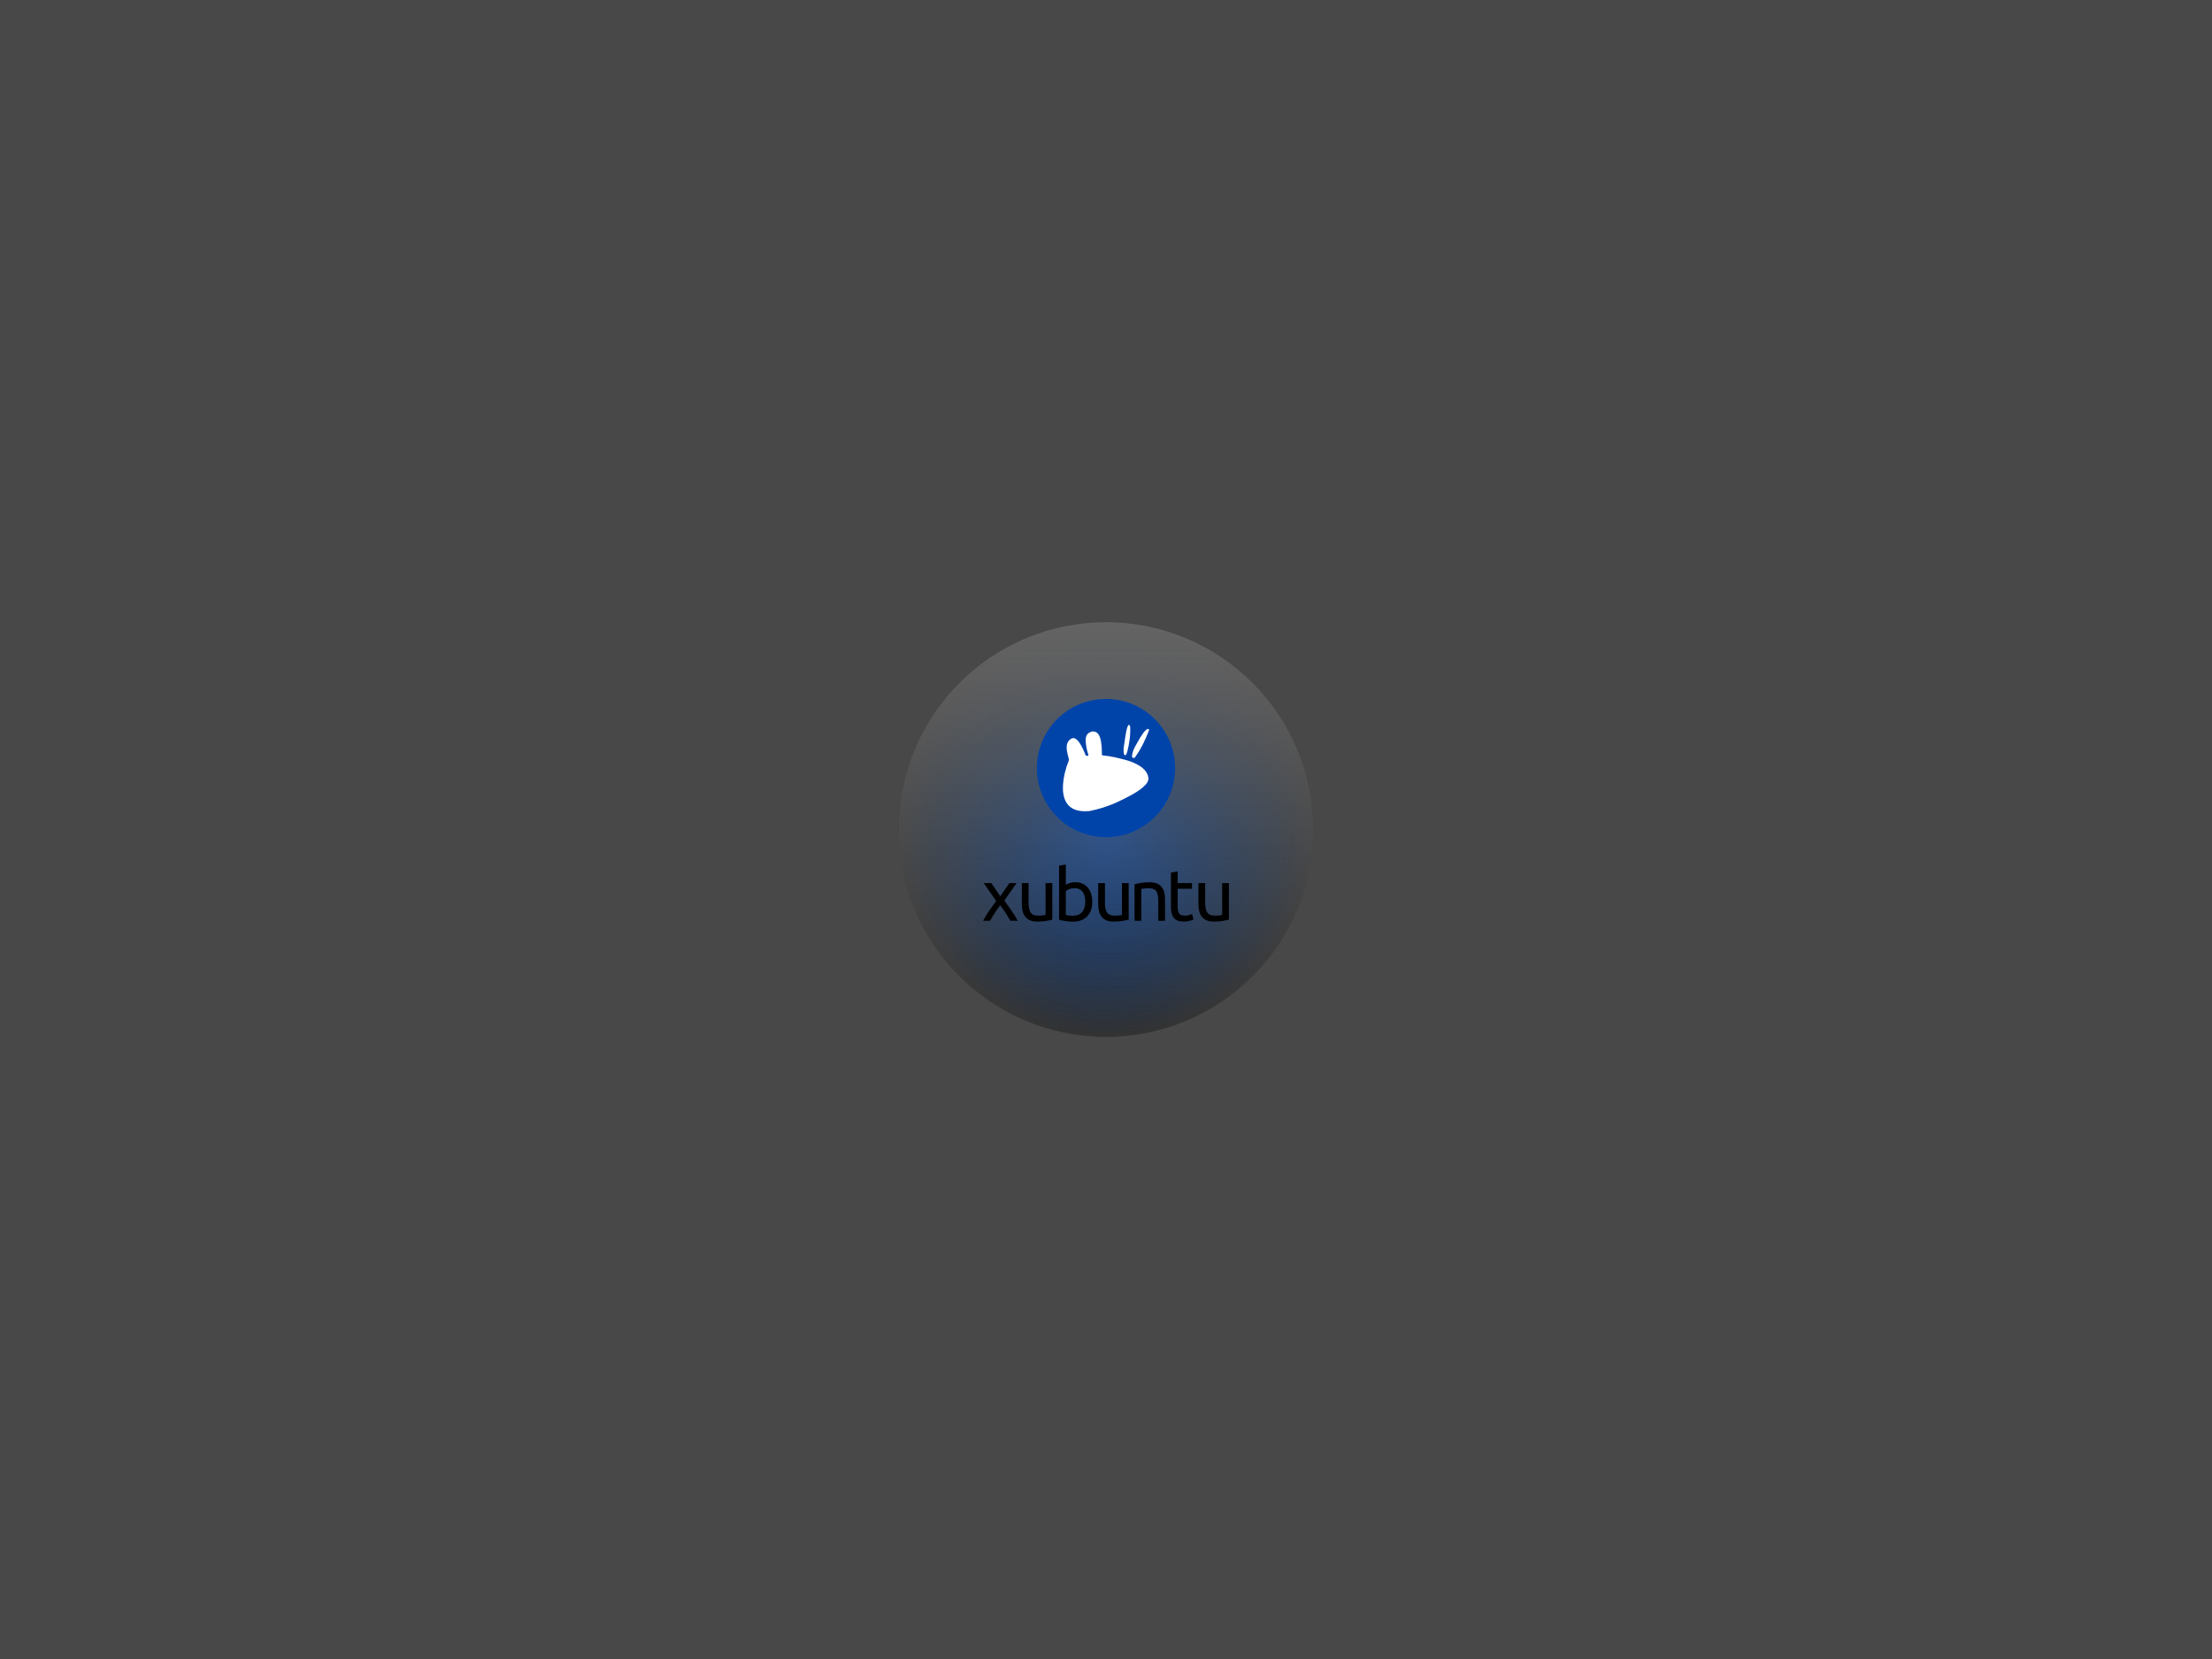
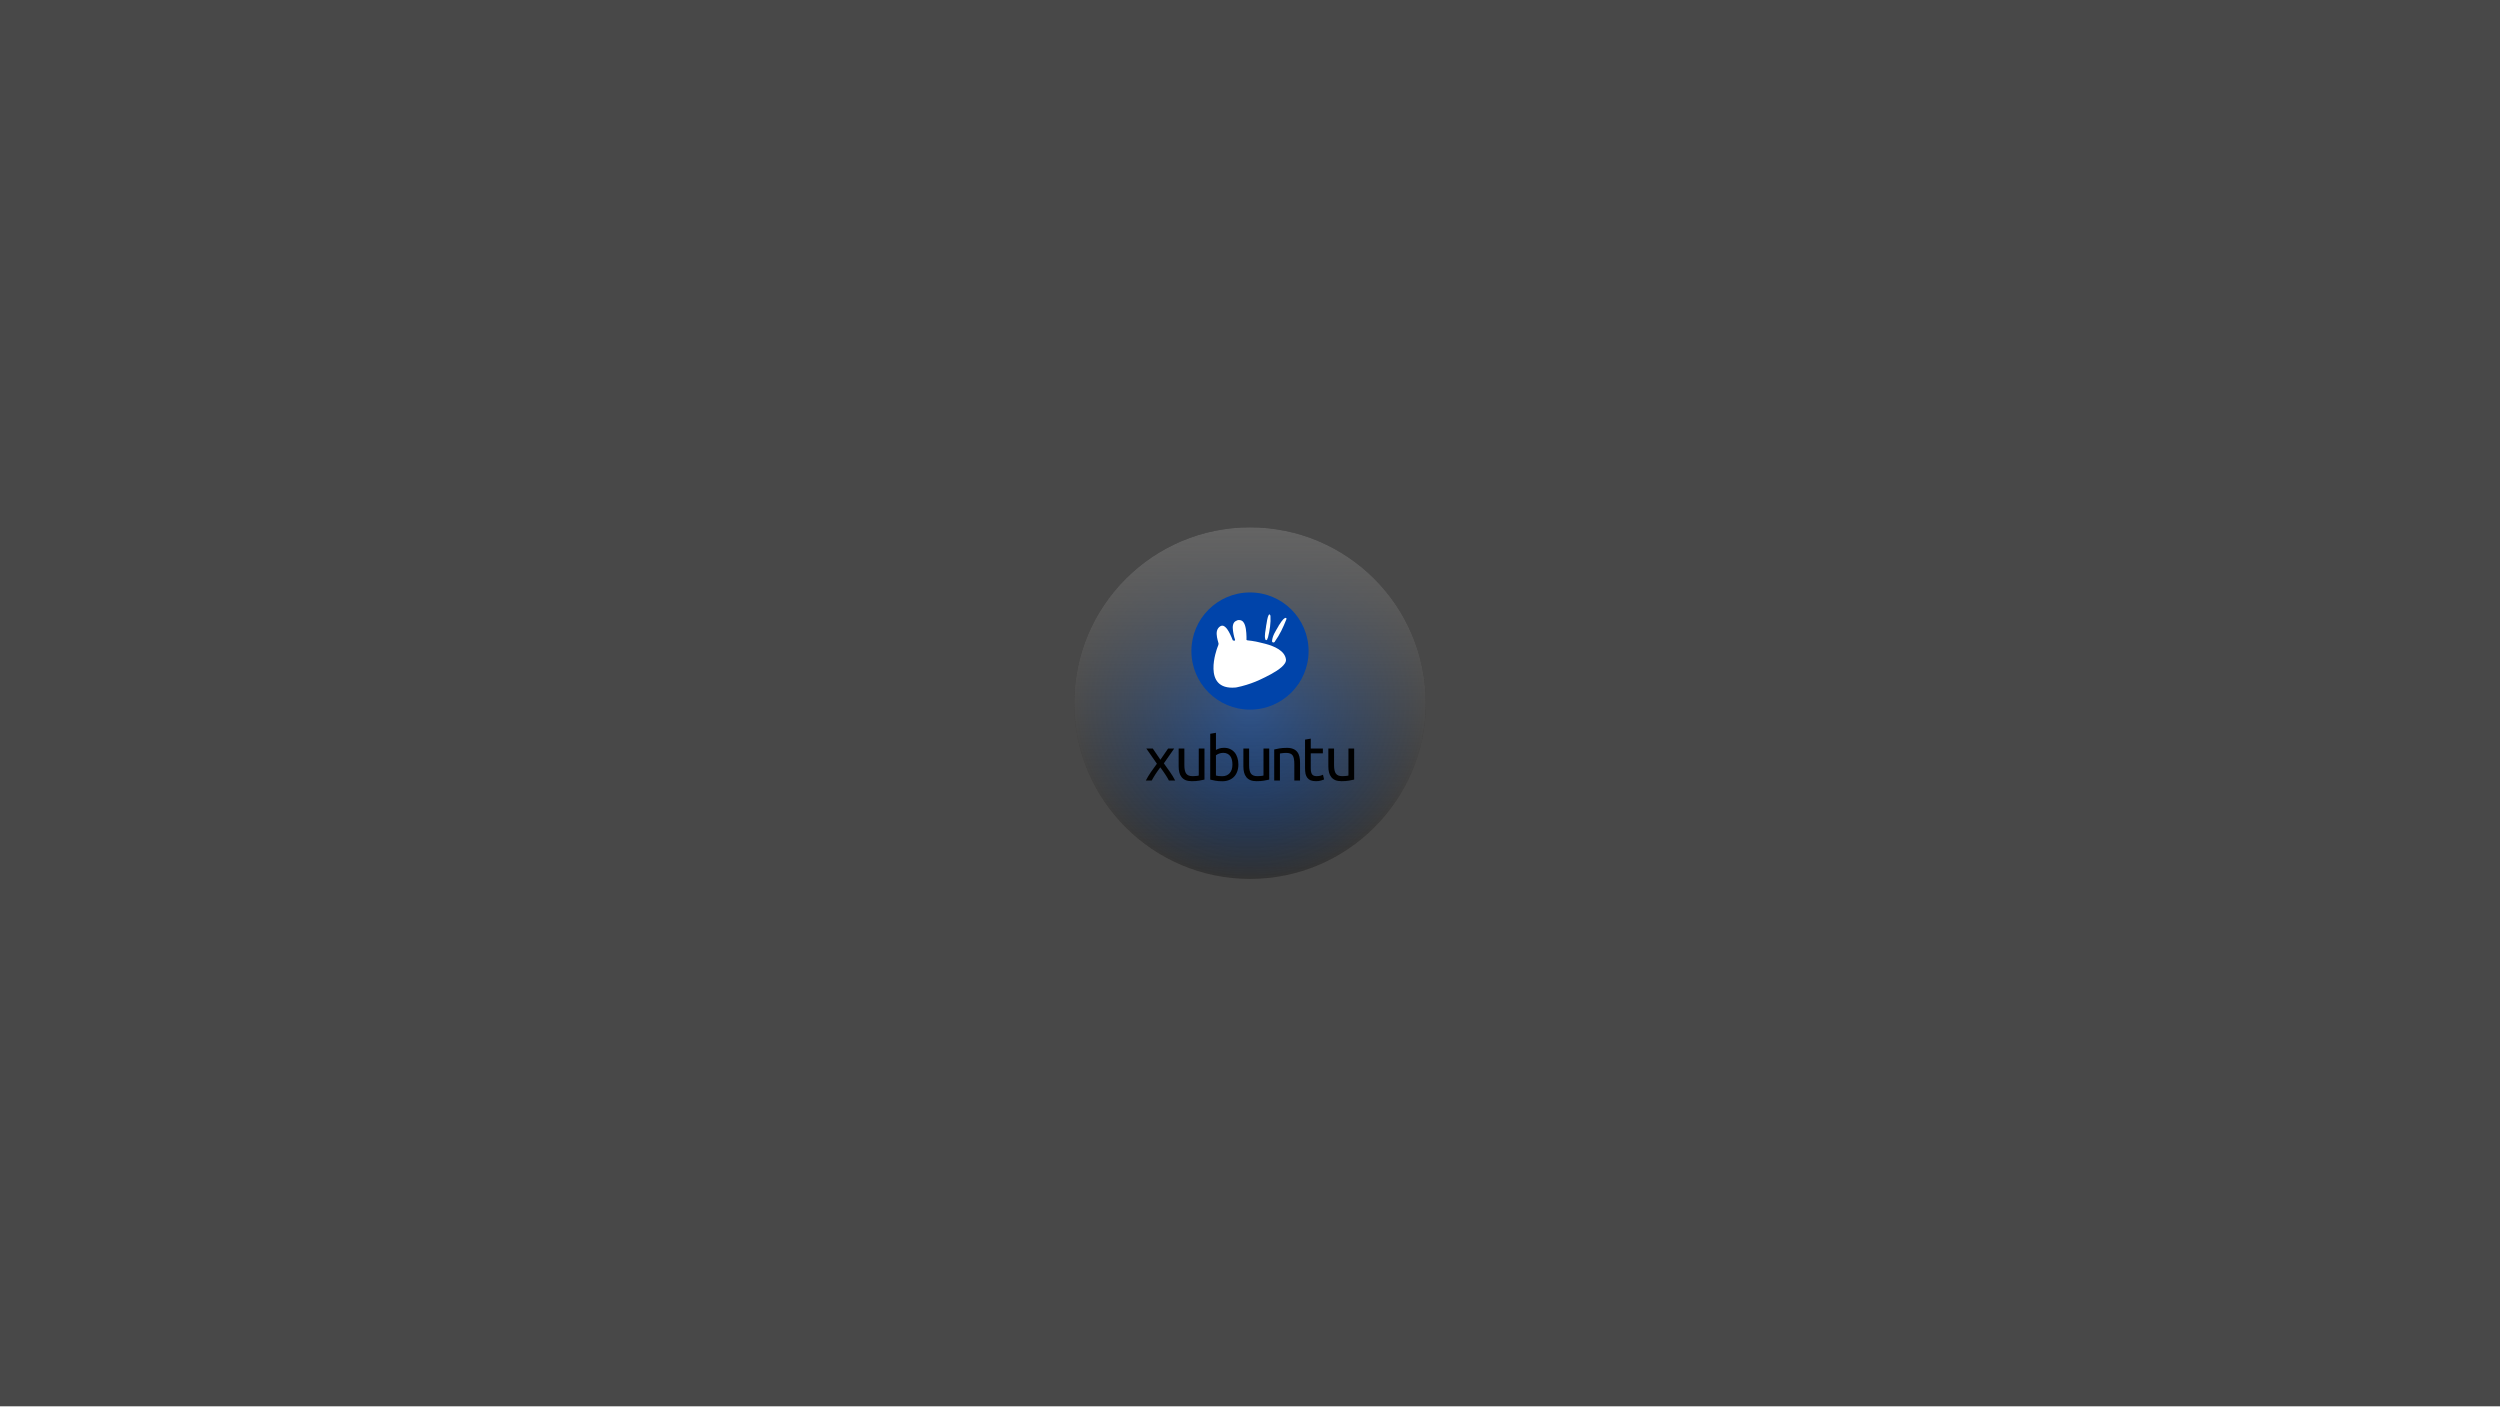
- <svg xmlns="http://www.w3.org/2000/svg" xmlns:ns1="http://www.openswatchbook.org/uri/2009/osb" xmlns:xlink="http://www.w3.org/1999/xlink" id="svg3004" version="1.1" width="640" height="480" xml:space="preserve">
+ <svg xmlns="http://www.w3.org/2000/svg" xmlns:ns1="http://www.openswatchbook.org/uri/2009/osb" xmlns:xlink="http://www.w3.org/1999/xlink" id="svg3004" version="1.1" width="1280" height="720" xml:space="preserve">
  <defs id="defs3008">
    <linearGradient id="linearGradient4226">
      <stop style="stop-color:#0044aa;stop-opacity:1;" offset="0" id="stop4228" />
      <stop style="stop-color:#0044aa;stop-opacity:0;" offset="1" id="stop4230" />
    </linearGradient>
    <linearGradient id="linearGradient4164">
      <stop style="stop-color:#a80030;stop-opacity:1;" offset="0" id="stop4166" />
      <stop style="stop-color:#a80030;stop-opacity:0;" offset="1" id="stop4168" />
    </linearGradient>
    <linearGradient id="linearGradient5303">
      <stop style="stop-color:#f26711;stop-opacity:1;" offset="0" id="stop5305" />
      <stop style="stop-color:#f26711;stop-opacity:0;" offset="1" id="stop5307" />
    </linearGradient>
    <linearGradient id="linearGradient5267">
      <stop style="stop-color:#666666;stop-opacity:1;" offset="0" id="stop5269" />
      <stop style="stop-color:#666666;stop-opacity:0;" offset="1" id="stop5271" />
    </linearGradient>
    <linearGradient id="linearGradient5251" ns1:paint="solid">
      <stop style="stop-color:#666666;stop-opacity:1;" offset="0" id="stop5253" />
    </linearGradient>
    <linearGradient xlink:href="#linearGradient5267" id="linearGradient5273" x1="-395.365" y1="-212.642" x2="4.763" y2="-212.642" gradientUnits="userSpaceOnUse" />
    <radialGradient xlink:href="#linearGradient5303" id="radialGradient5325" cx="-163.148" cy="-366.263" fx="-163.148" fy="-366.263" r="144.094" gradientTransform="matrix(1,0,0,0.9338842,0,-24.21576)" gradientUnits="userSpaceOnUse" />
    <radialGradient xlink:href="#linearGradient4164" id="radialGradient4170" cx="1447.778" cy="-272.917" fx="1447.778" fy="-272.917" r="223.333" gradientTransform="matrix(1,0,0,0.9751244,0,-6.788974)" gradientUnits="userSpaceOnUse" />
    <radialGradient xlink:href="#linearGradient4164-9" id="radialGradient4170-9" cx="1447.778" cy="-272.917" fx="1447.778" fy="-272.917" r="223.333" gradientTransform="matrix(1,0,0,0.9751244,0,-6.788974)" gradientUnits="userSpaceOnUse" />
    <linearGradient id="linearGradient4164-9">
      <stop style="stop-color:#a80030;stop-opacity:1;" offset="0" id="stop4166-0" />
      <stop style="stop-color:#a80030;stop-opacity:0;" offset="1" id="stop4168-2" />
    </linearGradient>
    <radialGradient r="223.333" fy="-272.917" fx="1447.778" cy="-272.917" cx="1447.778" gradientTransform="matrix(1,0,0,0.9751244,0,-6.788974)" gradientUnits="userSpaceOnUse" id="radialGradient4206" xlink:href="#linearGradient4164-9" />
    <radialGradient xlink:href="#linearGradient4164" id="radialGradient14319" gradientUnits="userSpaceOnUse" gradientTransform="matrix(1,0,0,0.9751244,0,-6.788974)" cx="1447.778" cy="-272.917" fx="1447.778" fy="-272.917" r="223.333" />
    <linearGradient xlink:href="#linearGradient5267" id="linearGradient14321" gradientUnits="userSpaceOnUse" x1="-395.365" y1="-212.642" x2="4.763" y2="-212.642" />
    <linearGradient xlink:href="#linearGradient5267" id="linearGradient14345" gradientUnits="userSpaceOnUse" x1="-395.365" y1="-212.642" x2="4.763" y2="-212.642" />
    <radialGradient xlink:href="#linearGradient4164" id="radialGradient14347" gradientUnits="userSpaceOnUse" gradientTransform="matrix(1,0,0,0.9751244,0,-6.788974)" cx="1447.778" cy="-272.917" fx="1447.778" fy="-272.917" r="223.333" />
    <radialGradient xlink:href="#linearGradient4164" id="radialGradient14931" gradientUnits="userSpaceOnUse" gradientTransform="matrix(1,0,0,0.9751244,0,-6.788974)" cx="1447.778" cy="-272.917" fx="1447.778" fy="-272.917" r="223.333" />
    <linearGradient xlink:href="#linearGradient5267" id="linearGradient14933" gradientUnits="userSpaceOnUse" x1="-395.365" y1="-212.642" x2="4.763" y2="-212.642" />
    <radialGradient xlink:href="#linearGradient4164" id="radialGradient14961" gradientUnits="userSpaceOnUse" gradientTransform="matrix(1,0,0,0.9751244,0,-6.788974)" cx="1447.778" cy="-272.917" fx="1447.778" fy="-272.917" r="223.333" />
    <linearGradient xlink:href="#linearGradient5267" id="linearGradient14963" gradientUnits="userSpaceOnUse" x1="-395.365" y1="-212.642" x2="4.763" y2="-212.642" />
    <linearGradient xlink:href="#linearGradient5267" id="linearGradient14991" gradientUnits="userSpaceOnUse" x1="-395.365" y1="-212.642" x2="4.763" y2="-212.642" />
    <linearGradient xlink:href="#linearGradient5267" id="linearGradient15015" gradientUnits="userSpaceOnUse" x1="-395.365" y1="-212.642" x2="4.763" y2="-212.642" />
    <linearGradient xlink:href="#linearGradient5267" id="linearGradient3725" gradientUnits="userSpaceOnUse" x1="-395.365" y1="-212.642" x2="4.763" y2="-212.642" />
    <radialGradient r="125.556" fy="-292.917" fx="-318.889" cy="-292.917" cx="-318.889" gradientTransform="matrix(1,0,0,1.061947,0,18.14526)" gradientUnits="userSpaceOnUse" id="radialGradient3812" xlink:href="#linearGradient3787-8" />
    <linearGradient id="linearGradient3787-8">
      <stop style="stop-color:#000000;stop-opacity:1;" offset="0" id="stop3789-9" />
      <stop style="stop-color:#000000;stop-opacity:0;" offset="1" id="stop3791-4" />
    </linearGradient>
    <radialGradient r="125.556" fy="-292.917" fx="-318.889" cy="-292.917" cx="-318.889" gradientTransform="matrix(1,0,0,1.061947,0,18.14526)" gradientUnits="userSpaceOnUse" id="radialGradient6789" xlink:href="#linearGradient3787-8" />
    <radialGradient xlink:href="#linearGradient4226" id="radialGradient4232" cx="1447.778" cy="-272.917" fx="1447.778" fy="-272.917" r="223.333" gradientTransform="matrix(1,0,0,0.9751244,0,-6.788974)" gradientUnits="userSpaceOnUse" />
    <radialGradient xlink:href="#linearGradient3787-8" id="radialGradient3090" gradientUnits="userSpaceOnUse" gradientTransform="matrix(1,0,0,1.061947,0,18.14526)" cx="-318.889" cy="-292.917" fx="-318.889" fy="-292.917" r="125.556" />
    <radialGradient xlink:href="#linearGradient4226" id="radialGradient3092" gradientUnits="userSpaceOnUse" gradientTransform="matrix(1,0,0,0.9751244,0,-6.788974)" cx="1447.778" cy="-272.917" fx="1447.778" fy="-272.917" r="223.333" />
    <linearGradient xlink:href="#linearGradient5267" id="linearGradient3094" gradientUnits="userSpaceOnUse" x1="-395.365" y1="-212.642" x2="4.763" y2="-212.642" />
    <radialGradient xlink:href="#linearGradient3787-8-0" id="radialGradient4061" gradientUnits="userSpaceOnUse" gradientTransform="matrix(1,0,0,1.061947,0,18.14526)" cx="-318.889" cy="-292.917" fx="-318.889" fy="-292.917" r="125.556" />
    <linearGradient id="linearGradient3787-8-0">
      <stop style="stop-color:#000000;stop-opacity:1;" offset="0" id="stop3789-9-2" />
      <stop style="stop-color:#000000;stop-opacity:0;" offset="1" id="stop3791-4-8" />
    </linearGradient>
    <radialGradient xlink:href="#linearGradient4226-1" id="radialGradient4063" gradientUnits="userSpaceOnUse" gradientTransform="matrix(1,0,0,0.9751244,0,-6.788974)" cx="1447.778" cy="-272.917" fx="1447.778" fy="-272.917" r="223.333" />
    <linearGradient id="linearGradient4226-1">
      <stop style="stop-color:#0044aa;stop-opacity:1;" offset="0" id="stop4228-8" />
      <stop style="stop-color:#0044aa;stop-opacity:0;" offset="1" id="stop4230-8" />
    </linearGradient>
    <linearGradient xlink:href="#linearGradient5267-5" id="linearGradient4065" gradientUnits="userSpaceOnUse" x1="-395.365" y1="-212.642" x2="4.763" y2="-212.642" />
    <linearGradient id="linearGradient5267-5">
      <stop style="stop-color:#666666;stop-opacity:1;" offset="0" id="stop5269-7" />
      <stop style="stop-color:#666666;stop-opacity:0;" offset="1" id="stop5271-3" />
    </linearGradient>
    <radialGradient xlink:href="#linearGradient3787-8-0-6" id="radialGradient4061-0" gradientUnits="userSpaceOnUse" gradientTransform="matrix(1,0,0,1.061947,0,18.14526)" cx="-318.889" cy="-292.917" fx="-318.889" fy="-292.917" r="125.556" />
    <linearGradient id="linearGradient3787-8-0-6">
      <stop style="stop-color:#000000;stop-opacity:1;" offset="0" id="stop3789-9-2-6" />
      <stop style="stop-color:#000000;stop-opacity:0;" offset="1" id="stop3791-4-8-9" />
    </linearGradient>
    <radialGradient xlink:href="#linearGradient3978" id="radialGradient3984" cx="1447.778" cy="-272.917" fx="1447.778" fy="-272.917" r="223.333" gradientTransform="matrix(1,0,0,0.9751244,0,-6.788974)" gradientUnits="userSpaceOnUse" />
    <linearGradient id="linearGradient3978">
      <stop style="stop-color:#0044aa;stop-opacity:1;" offset="0" id="stop3980" />
      <stop style="stop-color:#0044aa;stop-opacity:0;" offset="1" id="stop3982" />
    </linearGradient>
    <linearGradient xlink:href="#linearGradient5267-5-4" id="linearGradient3185" gradientUnits="userSpaceOnUse" x1="-395.365" y1="-212.642" x2="4.763" y2="-212.642" />
    <linearGradient id="linearGradient5267-5-4">
      <stop style="stop-color:#666666;stop-opacity:1;" offset="0" id="stop5269-7-6" />
      <stop style="stop-color:#666666;stop-opacity:0;" offset="1" id="stop5271-3-6" />
    </linearGradient>
    <radialGradient xlink:href="#linearGradient3787-8-0-4" id="radialGradient3870" gradientUnits="userSpaceOnUse" gradientTransform="matrix(1,0,0,1.061947,0,18.14526)" cx="-318.889" cy="-292.917" fx="-318.889" fy="-292.917" r="125.556" />
    <linearGradient id="linearGradient3787-8-0-4">
      <stop style="stop-color:#000000;stop-opacity:1;" offset="0" id="stop3789-9-2-1" />
      <stop style="stop-color:#000000;stop-opacity:0;" offset="1" id="stop3791-4-8-4" />
    </linearGradient>
    <radialGradient xlink:href="#linearGradient3978-23" id="radialGradient3868" gradientUnits="userSpaceOnUse" gradientTransform="matrix(1,0,0,0.9751244,0,-6.788974)" cx="1447.778" cy="-272.917" fx="1447.778" fy="-272.917" r="223.333" />
    <linearGradient id="linearGradient3978-23">
      <stop style="stop-color:#0044aa;stop-opacity:1;" offset="0" id="stop3980-7" />
      <stop style="stop-color:#0044aa;stop-opacity:0;" offset="1" id="stop3982-8" />
    </linearGradient>
    <linearGradient xlink:href="#linearGradient5267-5-7" id="linearGradient3866" gradientUnits="userSpaceOnUse" x1="-395.365" y1="-212.642" x2="4.763" y2="-212.642" />
    <linearGradient id="linearGradient5267-5-7">
      <stop style="stop-color:#646464;stop-opacity:1;" offset="0" id="stop5269-7-69" />
      <stop style="stop-color:#666666;stop-opacity:0;" offset="1" id="stop5271-3-1" />
    </linearGradient>
  </defs>
-   <g id="g3012" transform="matrix(1.25,0,0,-1.25,0,480)">
-     <rect style="fill:#484848;fill-opacity:1;stroke:none" id="rect3036" width="512" height="384" x="0" y="-384" transform="scale(1,-1)" />
-     <g transform="matrix(0.4444444,0,0,0.4444444,208,371.0621)" id="g3872">
+   <g id="g3012" transform="matrix(1.25,0,0,-1.25,0,720)">
+     <rect style="fill:#484848;fill-opacity:1;stroke:none" id="rect3036" width="1024" height="576" x="0" y="-576" transform="scale(1,-1)" />
+     <g transform="matrix(0.6666666,0,0,0.6666666,440,556.5932)" id="g3872">
      <path transform="matrix(1.08777,0,0,-1.008,253.295,-743.2697)" d="m -34.286,-337.679 c 0,59.173 -44.452,107.143 -99.286,107.143 -54.834,0 -99.286,-47.969 -99.286,-107.143 0,-59.173 44.452,-107.143 99.286,-107.143 54.834,0 99.286,47.969 99.286,107.143 z" id="path3219" style="fill:#323232;fill-opacity:1;fill-rule:nonzero;stroke:none" />
      <path transform="matrix(0,0.860177,0.81,0,345.2625,-128.5889)" d="m -193.333,-292.917 c 0,73.638 -56.213,133.333 -125.556,133.333 -69.342,0 -125.556,-59.695 -125.556,-133.333 0,-73.638 56.213,-133.333 125.556,-133.333 69.342,0 125.556,59.695 125.556,133.333 z" id="path5277-0-7" style="opacity:0.75;fill:url(#radialGradient3870);fill-opacity:1;fill-rule:evenodd;stroke:none" />
      <path transform="matrix(0.4835821,0,0,-0.4959184,-592.1194,-538.2341)" d="m 1671.111,-272.917 c 0,120.275 -99.99,217.778 -223.333,217.778 -123.344,0 -223.333,-97.502 -223.333,-217.778 0,-120.275 99.99,-217.778 223.333,-217.778 123.344,0 223.333,97.502 223.333,217.778 z" id="path4162-0" style="fill:url(#radialGradient3868);fill-opacity:1;fill-rule:nonzero;stroke:none" />
      <path transform="matrix(0,-0.5398262,-0.5813513,0,-15.61974,-508.3183)" d="m 4.763,-212.642 c 0,102.6 -89.572,185.774 -200.064,185.774 -110.493,0 -200.064,-83.174 -200.064,-185.774 0,-102.6 89.572,-185.774 200.064,-185.774 110.493,0 200.064,83.174 200.064,185.774 z" id="path3806-2" style="fill:url(#linearGradient3866);fill-opacity:1;fill-rule:evenodd;stroke:none" />
      <g transform="translate(3.2675354e-6,0)" id="g4114">
        <g style="fill:#000000;fill-opacity:1;display:inline" id="g3200-0" transform="matrix(0.6066325,0,0,-0.6066316,-55.66105,-109.4181)">
          <path d="m 187.639,562.151 c -0.457,-0.913 -1.017,-1.931 -1.681,-3.052 -0.664,-1.121 -1.391,-2.263 -2.18,-3.425 -0.789,-1.204 -1.598,-2.387 -2.429,-3.55 -0.83,-1.162 -1.64,-2.263 -2.429,-3.301 -0.789,1.038 -1.598,2.159 -2.429,3.363 -0.83,1.163 -1.64,2.346 -2.429,3.55 -0.747,1.162 -1.453,2.304 -2.117,3.425 -0.664,1.121 -1.225,2.117 -1.681,2.989 l -5.978,0 c 1.453,-2.823 3.176,-5.688 5.169,-8.594 2.034,-2.948 4.048,-5.75 6.041,-8.407 l -10.711,-15.382 6.539,0 7.722,11.334 7.784,-11.334 6.165,0 -10.462,15.008 c 1.993,2.699 4.027,5.563 6.103,8.594 2.117,2.989 3.903,5.916 5.356,8.781 l -6.352,0" style="font-size:49.492px;font-style:normal;font-weight:normal;fill:#000000;fill-opacity:1;stroke:none;display:inline;font-family:ubuntubeta;-inkscape-font-specification:ubuntubeta" id="path2826-1" />
          <path d="m 223.677,561.216 c -1.329,0.332 -3.093,0.685 -5.293,1.059 -2.159,0.374 -4.671,0.56 -7.535,0.56 -2.491,0 -4.588,-0.353 -6.29,-1.059 -1.702,-0.747 -3.072,-1.785 -4.11,-3.114 -1.038,-1.329 -1.785,-2.885 -2.242,-4.671 -0.457,-1.827 -0.685,-3.84 -0.685,-6.041 l 0,-18.184 5.792,0 0,16.939 c -2e-5,3.944 0.623,6.767 1.868,8.469 1.246,1.702 3.342,2.553 6.29,2.553 0.623,10e-6 1.266,-0.021 1.931,-0.062 0.664,-0.042 1.287,-0.083 1.868,-0.125 0.581,-0.083 1.1,-0.145 1.557,-0.187 0.498,-0.083 0.851,-0.166 1.059,-0.249 l 0,-27.339 5.792,0 0,31.449" style="font-size:49.492px;font-style:normal;font-weight:normal;fill:#000000;fill-opacity:1;stroke:none;display:inline;font-family:ubuntubeta;-inkscape-font-specification:ubuntubeta" id="path2828-4" />
          <path d="m 235.298,531.2 c 0.706,-0.457 1.764,-0.934 3.176,-1.432 1.453,-0.498 3.114,-0.747 4.982,-0.747 2.325,3e-5 4.38,0.415 6.165,1.246 1.827,0.83 3.363,1.993 4.608,3.487 1.245,1.495 2.18,3.28 2.802,5.356 0.664,2.076 0.996,4.359 0.996,6.85 -2e-5,2.616 -0.394,4.982 -1.183,7.099 -0.747,2.076 -1.827,3.84 -3.238,5.293 -1.412,1.453 -3.114,2.574 -5.107,3.363 -1.993,0.789 -4.235,1.183 -6.726,1.183 -2.699,0 -5.086,-0.187 -7.162,-0.56 -2.076,-0.374 -3.778,-0.747 -5.107,-1.121 l 0,-46.395 5.792,-0.996 0,17.375 m 0,25.907 c 0.581,0.166 1.391,0.332 2.429,0.498 1.079,0.125 2.408,0.187 3.986,0.187 3.114,10e-6 5.605,-1.017 7.473,-3.052 1.868,-2.076 2.802,-5.003 2.802,-8.781 -2e-5,-1.661 -0.166,-3.218 -0.498,-4.671 -0.332,-1.453 -0.872,-2.699 -1.619,-3.737 -0.747,-1.079 -1.723,-1.91 -2.927,-2.491 -1.163,-0.623 -2.574,-0.934 -4.235,-0.934 -1.578,2e-5 -3.031,0.27 -4.359,0.81 -1.329,0.54 -2.346,1.1 -3.052,1.681 l 0,20.489" style="font-size:49.492px;font-style:normal;font-weight:normal;fill:#000000;fill-opacity:1;stroke:none;display:inline;font-family:ubuntubeta;-inkscape-font-specification:ubuntubeta" id="path2830-9" />
          <path d="m 289.247,561.216 c -1.329,0.332 -3.093,0.685 -5.293,1.059 -2.159,0.374 -4.671,0.56 -7.535,0.56 -2.491,0 -4.588,-0.353 -6.29,-1.059 -1.702,-0.747 -3.072,-1.785 -4.11,-3.114 -1.038,-1.329 -1.785,-2.885 -2.242,-4.671 -0.457,-1.827 -0.685,-3.84 -0.685,-6.041 l 0,-18.184 5.792,0 0,16.939 c -1e-5,3.944 0.623,6.767 1.868,8.469 1.246,1.702 3.342,2.553 6.29,2.553 0.623,10e-6 1.266,-0.021 1.931,-0.062 0.664,-0.042 1.287,-0.083 1.868,-0.125 0.581,-0.083 1.1,-0.145 1.557,-0.187 0.498,-0.083 0.851,-0.166 1.059,-0.249 l 0,-27.339 5.792,0 0,31.449" style="font-size:49.492px;font-style:normal;font-weight:normal;fill:#000000;fill-opacity:1;stroke:none;display:inline;font-family:ubuntubeta;-inkscape-font-specification:ubuntubeta" id="path2832-5" />
          <path d="m 294.31,530.701 c 1.329,-0.332 3.093,-0.685 5.293,-1.059 2.2,-0.374 4.733,-0.56 7.598,-0.56 2.574,4e-5 4.712,0.374 6.414,1.121 1.702,0.706 3.051,1.723 4.048,3.052 1.038,1.287 1.764,2.844 2.18,4.671 0.415,1.827 0.623,3.84 0.623,6.041 l 0,18.184 -5.792,0 0,-16.939 c -3e-5,-1.993 -0.145,-3.695 -0.436,-5.107 -0.249,-1.412 -0.685,-2.553 -1.308,-3.425 -0.623,-0.872 -1.453,-1.495 -2.491,-1.868 -1.038,-0.415 -2.325,-0.623 -3.861,-0.623 -0.623,3e-5 -1.266,0.021 -1.931,0.062 -0.664,0.042 -1.308,0.104 -1.931,0.187 -0.581,0.042 -1.121,0.104 -1.619,0.187 -0.457,0.083 -0.789,0.145 -0.996,0.187 l 0,27.339 -5.792,0 0,-31.449" style="font-size:49.492px;font-style:normal;font-weight:normal;fill:#000000;fill-opacity:1;stroke:none;display:inline;font-family:ubuntubeta;-inkscape-font-specification:ubuntubeta" id="path2834-8" />
          <path d="m 331.321,529.767 12.268,0 0,4.857 -12.268,0 0,14.946 c -2e-5,1.619 0.125,2.968 0.374,4.048 0.249,1.038 0.623,1.868 1.121,2.491 0.498,0.581 1.121,0.996 1.868,1.246 0.747,0.249 1.619,0.374 2.616,0.374 1.744,10e-6 3.135,-0.187 4.172,-0.56 1.079,-0.415 1.827,-0.706 2.242,-0.872 l 1.121,4.795 c -0.581,0.291 -1.598,0.644 -3.052,1.059 -1.453,0.457 -3.114,0.685 -4.982,0.685 -2.2,0 -4.027,-0.27 -5.48,-0.81 -1.412,-0.581 -2.553,-1.432 -3.425,-2.553 -0.872,-1.121 -1.495,-2.491 -1.868,-4.11 -0.332,-1.661 -0.498,-3.57 -0.498,-5.729 l 0,-28.896 5.792,-0.996 0,10.026" style="font-size:49.492px;font-style:normal;font-weight:normal;fill:#000000;fill-opacity:1;stroke:none;display:inline;font-family:ubuntubeta;-inkscape-font-specification:ubuntubeta" id="path2836-9" />
          <path d="m 375.287,561.216 c -1.329,0.332 -3.093,0.685 -5.293,1.059 -2.159,0.374 -4.671,0.56 -7.535,0.56 -2.491,0 -4.588,-0.353 -6.29,-1.059 -1.702,-0.747 -3.072,-1.785 -4.11,-3.114 -1.038,-1.329 -1.785,-2.885 -2.242,-4.671 -0.457,-1.827 -0.685,-3.84 -0.685,-6.041 l 0,-18.184 5.792,0 0,16.939 c -1e-5,3.944 0.623,6.767 1.868,8.469 1.246,1.702 3.342,2.553 6.29,2.553 0.623,10e-6 1.266,-0.021 1.931,-0.062 0.664,-0.042 1.287,-0.083 1.868,-0.125 0.581,-0.083 1.1,-0.145 1.557,-0.187 0.498,-0.083 0.851,-0.166 1.059,-0.249 l 0,-27.339 5.792,0 0,31.449" style="font-size:49.492px;font-style:normal;font-weight:normal;fill:#000000;fill-opacity:1;stroke:none;display:inline;font-family:ubuntubeta;-inkscape-font-specification:ubuntubeta" id="path2838-7" />
        </g>
        <g id="g4106">
          <path transform="matrix(2.70604,0,0,-2.70604,-591.7047,-541.4669)" d="m 271.875,-63.036 c 0,7.347 -5.956,13.304 -13.304,13.304 -7.347,0 -13.304,-5.956 -13.304,-13.304 0,-7.347 5.956,-13.304 13.304,-13.304 7.347,0 13.304,5.956 13.304,13.304 z" id="path3354-2" style="fill:#0044aa;fill-opacity:1;stroke:none" />
          <g transform="matrix(1.8,0,0,-1.8,-521.538,336.253)" id="g3372-0">
            <g id="g3368-4" transform="translate(0.4464286,-0.04464286)">
              <path d="m 355.844,380.406 c -0.07,0.04 -0.081,0.061 -0.062,0.031 -0.679,1.144 -0.697,2.653 -1,4 a 0.498,0.498 0 0 1 0,0.031 c -0.005,0.02 0.005,0.043 0,0.062 -0.147,1.446 -0.624,2.921 -0.281,4.312 a 0.498,0.498 0 0 1 0.031,0.094 c 0.003,0.01 -0.003,0.021 0,0.031 0.005,0.008 -0.005,0.024 0,0.031 0.006,0.009 0.025,-0.008 0.031,0 0.073,0.101 0.162,0.176 0.219,0.188 0.04,0.008 0.11,0.004 0.25,-0.094 0.151,-0.105 0.237,-0.316 0.281,-0.594 a 0.498,0.498 0 0 1 0.062,-0.094 0.498,0.498 0 0 1 0,-0.031 0.498,0.498 0 0 1 0.031,-0.094 0.498,0.498 0 0 1 0.031,-0.031 c 0.598,-2.387 1.003,-4.892 0.844,-7.344 -0.02,-0.122 -0.043,-0.207 -0.156,-0.344 -0.075,-0.091 -0.137,-0.143 -0.156,-0.156 -0.019,-0.013 0.007,-0.004 -0.062,0 a 0.498,0.498 0 0 1 -0.031,0 c -0.026,0.003 -0.016,-6.1e-4 -0.031,0 z" id="path3366-3" style="fill:#ffffff;fill-opacity:1;stroke:none" />
              <path transform="translate(-0.4910714,-0.2678571)" d="m 361.844,381.844 c -1.036,0.504 -1.567,1.705 -2.281,2.688 a 0.467,0.467 0 0 1 -0.031,0.094 0.467,0.467 0 0 1 -0.031,0.062 c -0.906,1.605 -2.061,3.207 -2.188,5.062 -7.1e-4,0.011 6.5e-4,0.021 0,0.031 0.014,0.28 0.174,0.432 0.344,0.469 0.167,0.036 0.474,-0.059 0.594,-0.25 a 0.467,0.467 0 0 1 0.031,-0.031 0.467,0.467 0 0 1 0,-0.031 0.467,0.467 0 0 1 0,-0.031 c 1.646,-2.262 2.884,-4.925 3.906,-7.531 a 0.467,0.467 0 0 1 0,-0.031 c 0.071,-0.171 0.094,-0.215 0.031,-0.344 -0.018,-0.038 -0.212,-0.169 -0.312,-0.156 -0.016,0.007 -0.046,-0.008 -0.062,0 z" id="path3364-7" style="fill:#ffffff;fill-opacity:1;stroke:none" />
            </g>
            <path style="fill:#ffffff;fill-opacity:1;stroke:none" d="m 345.67,382.277 c -0.167,0.031 -0.416,0.181 -0.594,0.25 -0.628,0.238 -0.975,0.777 -1.125,1.406 -0.153,0.644 -0.102,1.361 0,2.094 0.102,0.731 0.248,1.486 0.406,2.062 0.136,0.498 0.234,0.741 0.281,0.906 l 0,0.125 c 0,0.054 -0.026,0.05 -0.062,0.094 -0.02,0.011 0.02,0.062 0,0.062 -0.045,0.035 -0.1,0.062 -0.156,0.062 -0.111,0.007 -0.198,-0.033 -0.312,-0.062 -0.078,-0.018 -0.18,-0.081 -0.156,-0.062 -0.036,-0.022 -0.101,-0.024 -0.125,-0.062 0,0.015 0.022,0.014 0,-0.031 -0.025,-0.047 -0.054,-0.166 -0.094,-0.25 -0.089,-0.189 -0.159,-0.409 -0.281,-0.688 -0.244,-0.555 -0.558,-1.236 -0.906,-1.875 -0.35,-0.641 -0.762,-1.224 -1.219,-1.625 -0.228,-0.201 -0.51,-0.402 -0.781,-0.469 -0.262,-0.066 -0.573,-0.01 -0.844,0.125 -0.7,0.388 -1.096,1.024 -1.25,1.688 -0.155,0.673 -0.082,1.449 0.031,2.125 0.115,0.675 0.292,1.231 0.406,1.688 0.049,0.193 0.109,0.372 0.125,0.469 0,0.096 -0.039,0.345 -0.062,0.438 -0.118,0.409 -0.406,1.094 -0.406,1.094 0,0 -5.453,14.483 6.25,13.469 0.096,-0.007 0.315,-0.062 0.406,-0.062 2.298,-0.463 4.473,-1.158 6.406,-1.938 0.38,-0.182 0.878,-0.363 1.438,-0.625 1.119,-0.524 2.525,-1.196 3.875,-1.938 1.351,-0.742 2.605,-1.533 3.562,-2.375 0.96,-0.843 1.66,-1.767 1.531,-2.688 -0.204,-1.483 -1.189,-2.586 -2.5,-3.438 -1.316,-0.855 -2.957,-1.445 -4.594,-1.875 -1.636,-0.43 -3.224,-0.78 -4.438,-0.969 -0.607,-0.095 -1.175,-0.122 -1.531,-0.188 -0.105,-0.018 -0.162,-0.044 -0.219,-0.062 -0.031,-0.004 -0.033,-0.013 -0.062,-0.031 -0.036,-0.022 -0.103,-0.024 -0.125,-0.062 -0.02,-0.036 0,-0.083 0,-0.125 0,-0.016 -1.7e-4,-0.041 0,-0.062 l 0,-0.906 c -0.02,-0.748 -0.064,-1.736 -0.219,-2.656 -0.156,-0.925 -0.398,-1.809 -0.906,-2.406 -0.302,-0.355 -0.73,-0.589 -1.25,-0.625 -0.156,-0.018 -0.331,-0.031 -0.5,0 z" id="path3302-3" />
          </g>
        </g>
      </g>
    </g>
  </g>
</svg>
